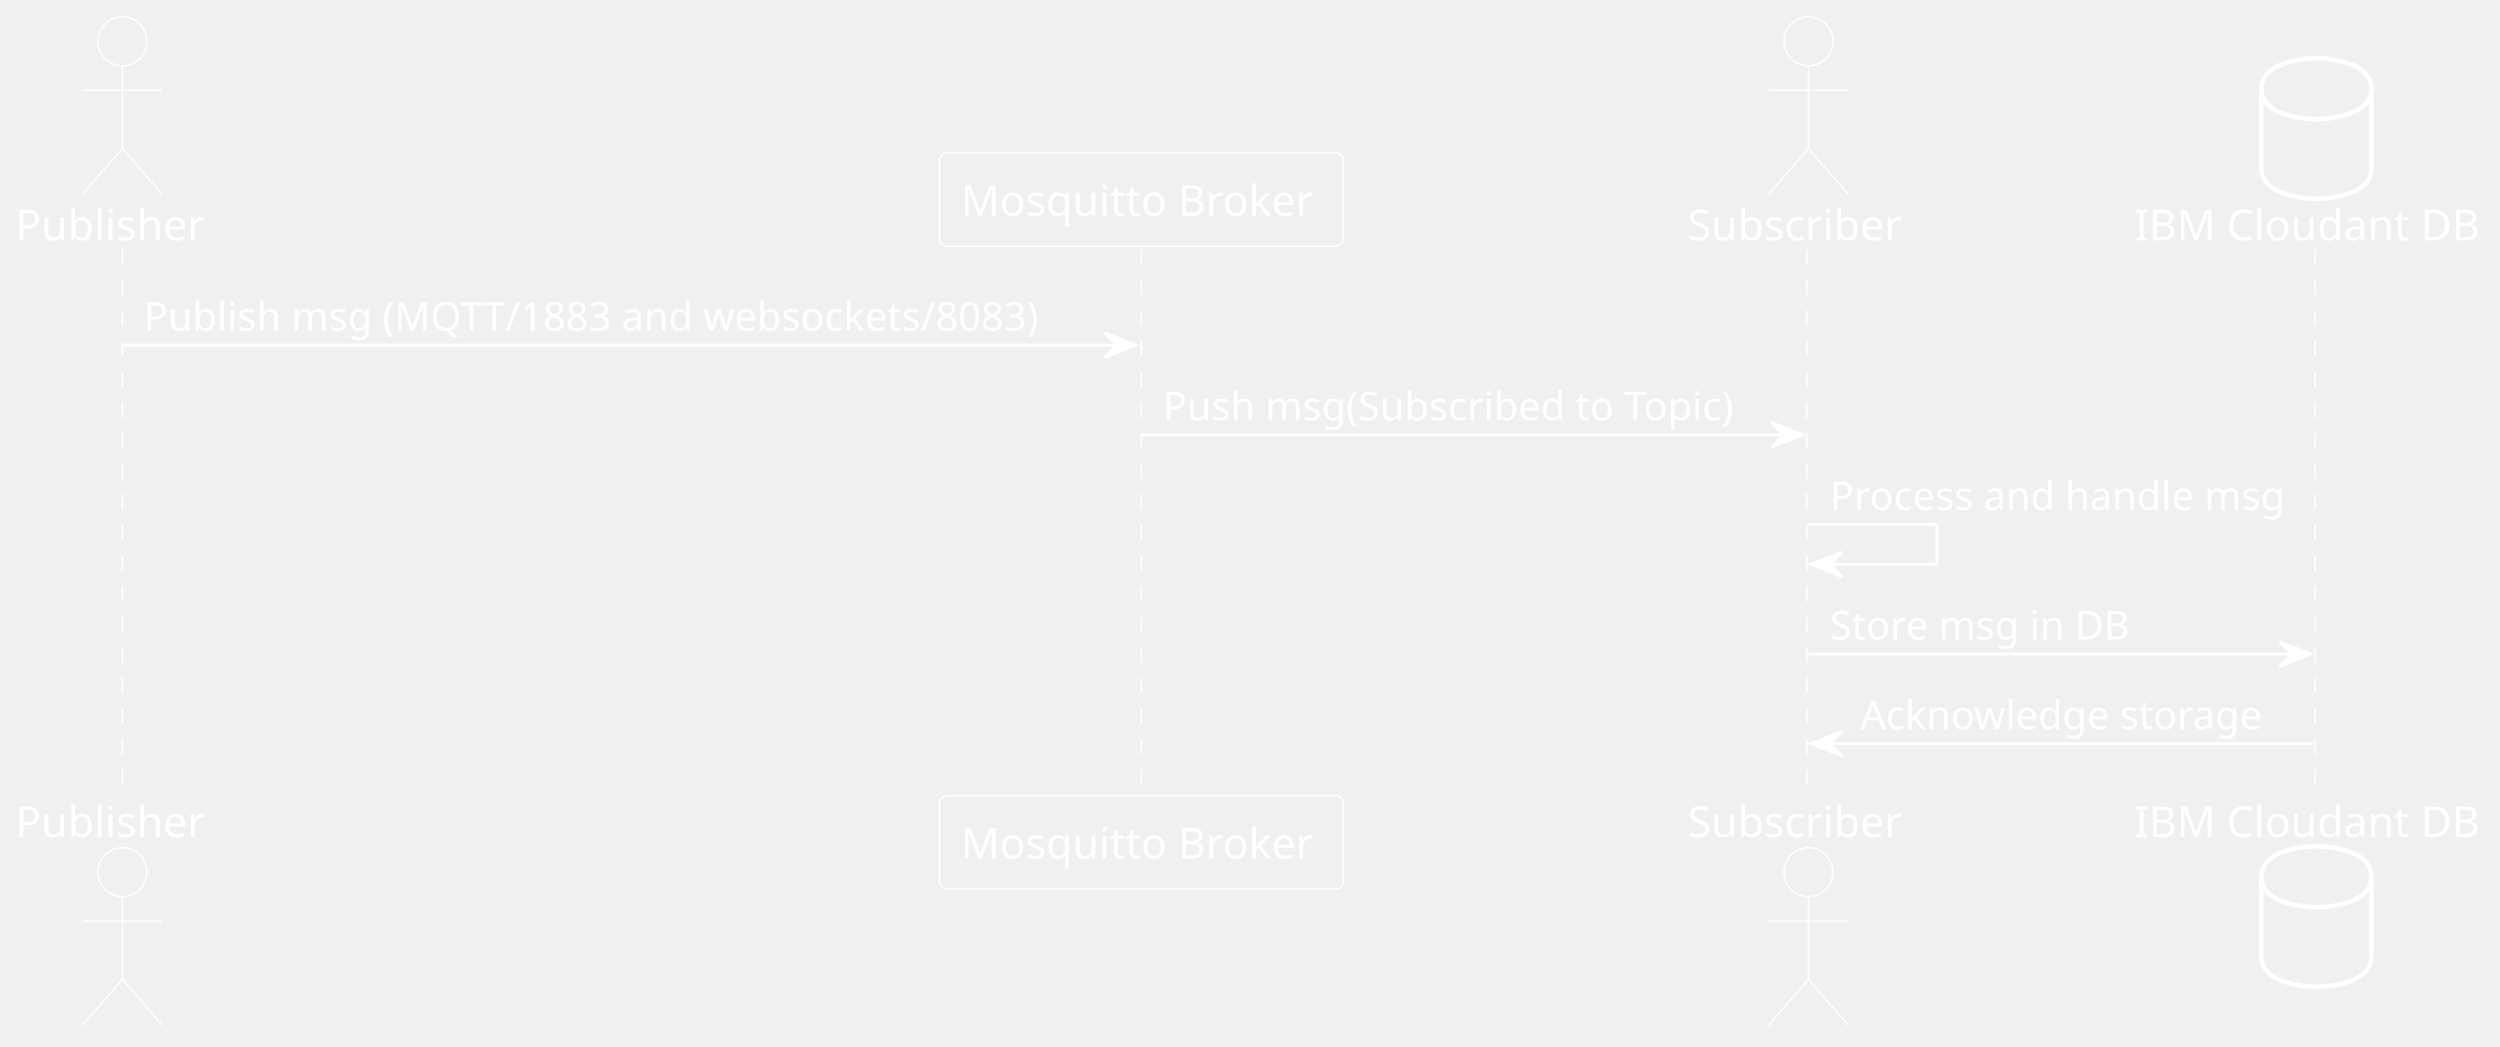
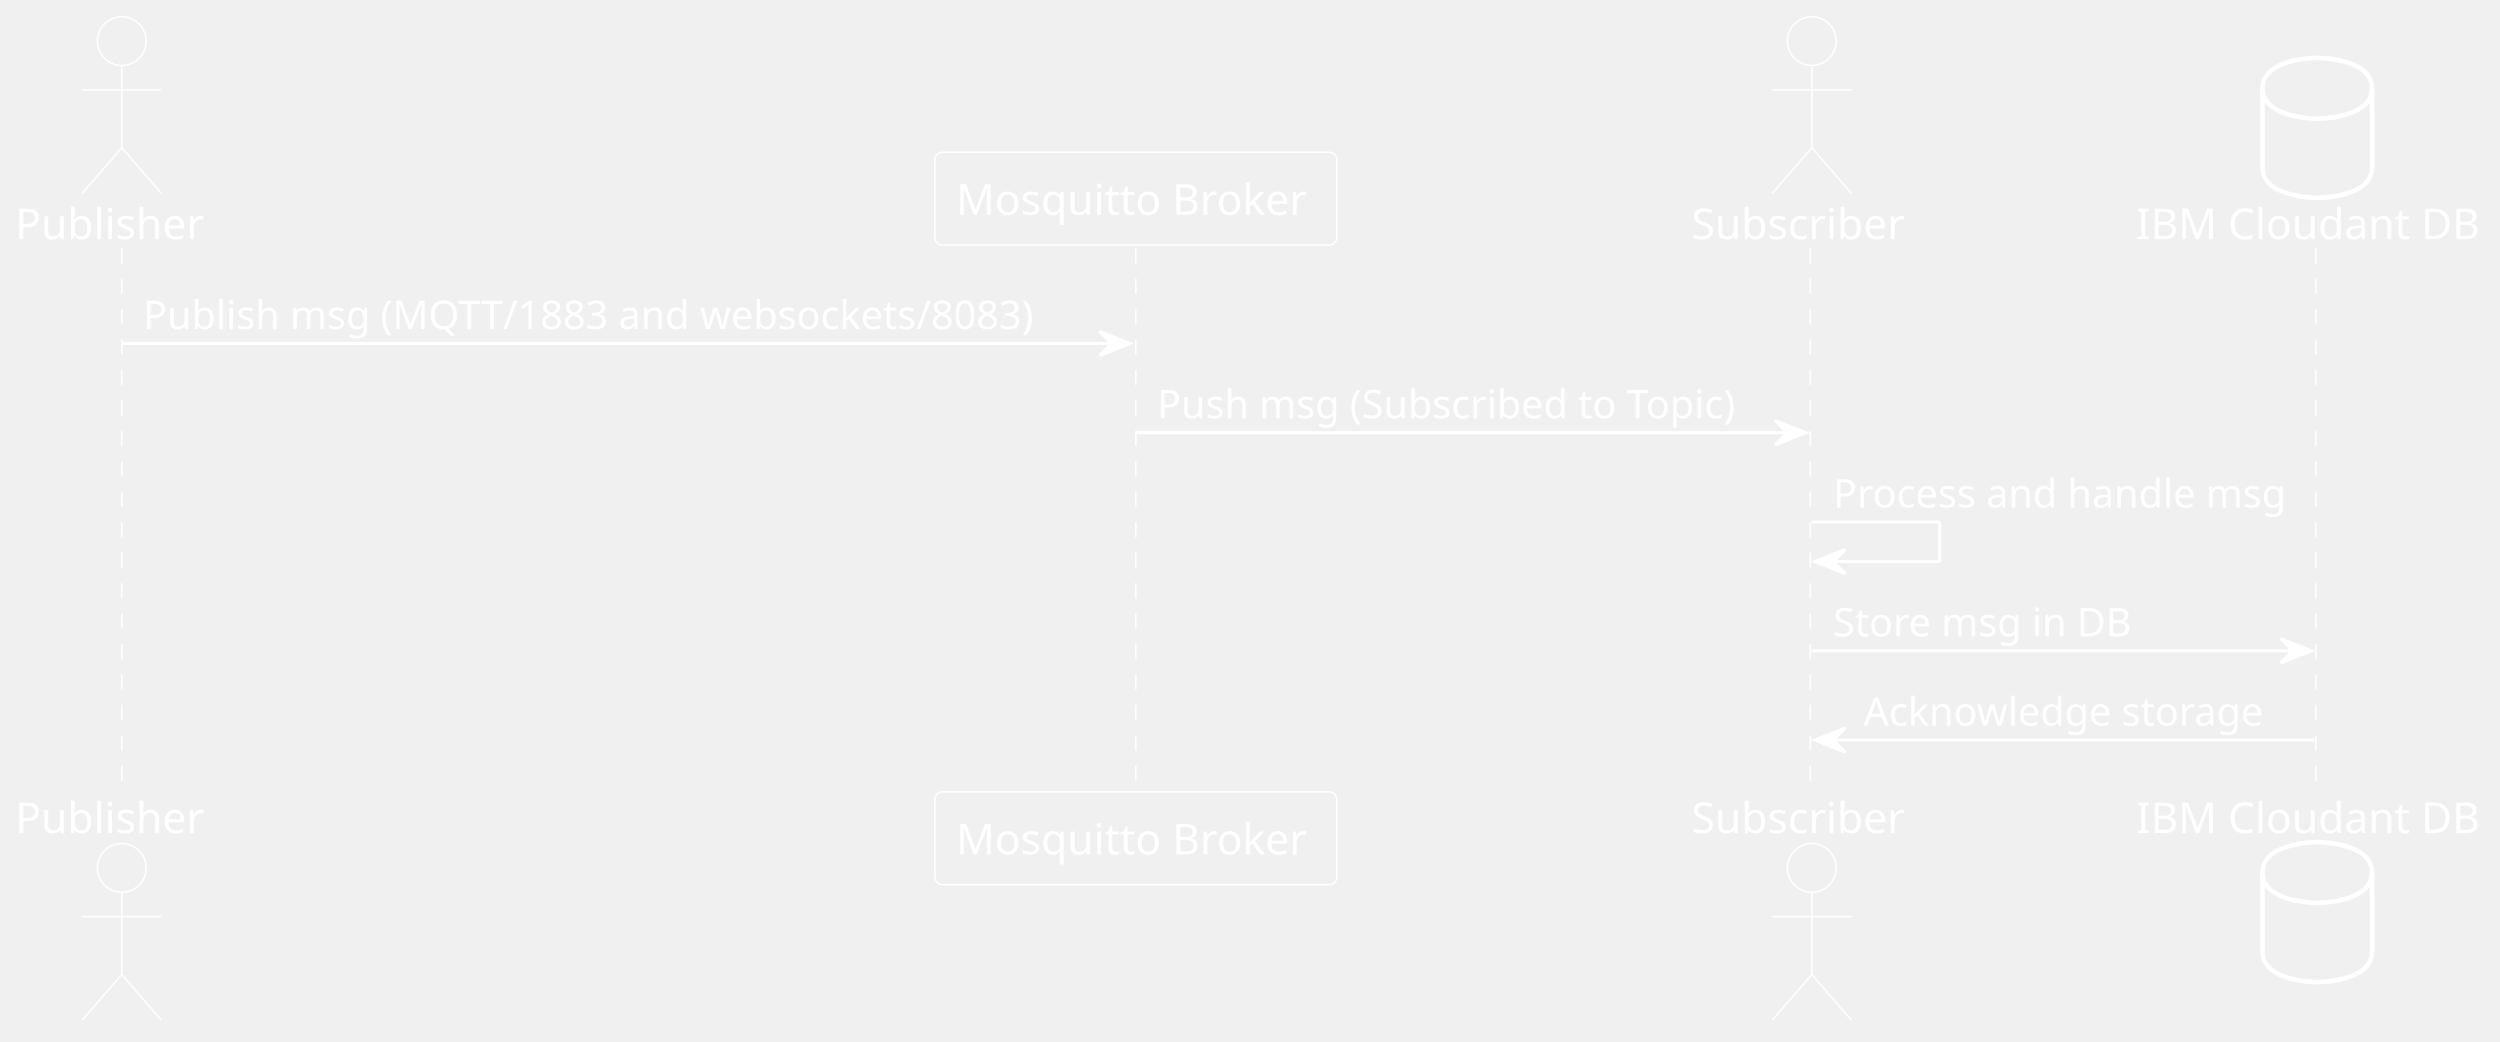
- <svg xmlns="http://www.w3.org/2000/svg" contentStyleType="text/css" height="342px" preserveAspectRatio="none" style="width:817px;height:342px;" version="1.1" viewBox="0 0 817 342" width="817px" zoomAndPan="magnify">
+ <svg xmlns="http://www.w3.org/2000/svg" contentStyleType="text/css" height="342px" preserveAspectRatio="none" style="width:821px;height:342px;" version="1.1" viewBox="0 0 821 342" width="821px" zoomAndPan="magnify">
  <defs />
  <g>
    <line style="stroke:#FFFFFF;stroke-width:0.5;stroke-dasharray:5.0,5.0;" x1="40" x2="40" y1="81.488" y2="261.041" />
    <line style="stroke:#FFFFFF;stroke-width:0.5;stroke-dasharray:5.0,5.0;" x1="373" x2="373" y1="81.488" y2="261.041" />
-     <line style="stroke:#FFFFFF;stroke-width:0.5;stroke-dasharray:5.0,5.0;" x1="590.5" x2="590.5" y1="81.488" y2="261.041" />
-     <line style="stroke:#FFFFFF;stroke-width:0.5;stroke-dasharray:5.0,5.0;" x1="756.5" x2="756.5" y1="81.488" y2="261.041" />
+     <line style="stroke:#FFFFFF;stroke-width:0.5;stroke-dasharray:5.0,5.0;" x1="594.5" x2="594.5" y1="81.488" y2="261.041" />
+     <line style="stroke:#FFFFFF;stroke-width:0.5;stroke-dasharray:5.0,5.0;" x1="760.5" x2="760.5" y1="81.488" y2="261.041" />
    <text fill="#FFFFFF" font-family="sans-serif" font-size="14" lengthAdjust="spacing" textLength="64" x="5" y="78.535">Publisher</text>
    <ellipse cx="40" cy="13.5" fill="none" rx="8" ry="8" style="stroke:#FFFFFF;stroke-width:0.5;" />
    <path d="M40,21.5 L40,48.5 M27,29.5 L53,29.5 M40,48.5 L27,63.5 M40,48.5 L53,63.5 " fill="none" style="stroke:#FFFFFF;stroke-width:0.5;" />
    <text fill="#FFFFFF" font-family="sans-serif" font-size="14" lengthAdjust="spacing" textLength="64" x="5" y="273.576">Publisher</text>
    <ellipse cx="40" cy="285.029" fill="none" rx="8" ry="8" style="stroke:#FFFFFF;stroke-width:0.5;" />
    <path d="M40,293.029 L40,320.029 M27,301.029 L53,301.029 M40,320.029 L27,335.029 M40,320.029 L53,335.029 " fill="none" style="stroke:#FFFFFF;stroke-width:0.5;" />
    <rect fill="none" height="30.488" rx="2.5" ry="2.5" style="stroke:#FFFFFF;stroke-width:0.5;" width="132" x="307" y="50" />
    <text fill="#FFFFFF" font-family="sans-serif" font-size="14" lengthAdjust="spacing" textLength="118" x="314" y="70.535">Mosquitto Broker</text>
    <rect fill="none" height="30.488" rx="2.5" ry="2.5" style="stroke:#FFFFFF;stroke-width:0.5;" width="132" x="307" y="260.041" />
    <text fill="#FFFFFF" font-family="sans-serif" font-size="14" lengthAdjust="spacing" textLength="118" x="314" y="280.576">Mosquitto Broker</text>
-     <text fill="#FFFFFF" font-family="sans-serif" font-size="14" lengthAdjust="spacing" textLength="73" x="551.5" y="78.535">Subscriber</text>
-     <ellipse cx="591" cy="13.5" fill="none" rx="8" ry="8" style="stroke:#FFFFFF;stroke-width:0.5;" />
-     <path d="M591,21.5 L591,48.5 M578,29.5 L604,29.5 M591,48.5 L578,63.5 M591,48.5 L604,63.5 " fill="none" style="stroke:#FFFFFF;stroke-width:0.5;" />
-     <text fill="#FFFFFF" font-family="sans-serif" font-size="14" lengthAdjust="spacing" textLength="73" x="551.5" y="273.576">Subscriber</text>
-     <ellipse cx="591" cy="285.029" fill="none" rx="8" ry="8" style="stroke:#FFFFFF;stroke-width:0.5;" />
-     <path d="M591,293.029 L591,320.029 M578,301.029 L604,301.029 M591,320.029 L578,335.029 M591,320.029 L604,335.029 " fill="none" style="stroke:#FFFFFF;stroke-width:0.5;" />
-     <text fill="#FFFFFF" font-family="sans-serif" font-size="14" lengthAdjust="spacing" textLength="113" x="697.5" y="78.535">IBM Cloudant DB</text>
-     <path d="M739,29 C739,19 757,19 757,19 C757,19 775,19 775,29 L775,55 C775,65 757,65 757,65 C757,65 739,65 739,55 L739,29 " fill="none" style="stroke:#FFFFFF;stroke-width:1.5;" />
-     <path d="M739,29 C739,39 757,39 757,39 C757,39 775,39 775,29 " fill="none" style="stroke:#FFFFFF;stroke-width:1.5;" />
-     <text fill="#FFFFFF" font-family="sans-serif" font-size="14" lengthAdjust="spacing" textLength="113" x="697.5" y="273.576">IBM Cloudant DB</text>
-     <path d="M739,286.529 C739,276.529 757,276.529 757,276.529 C757,276.529 775,276.529 775,286.529 L775,312.529 C775,322.529 757,322.529 757,322.529 C757,322.529 739,322.529 739,312.529 L739,286.529 " fill="none" style="stroke:#FFFFFF;stroke-width:1.5;" />
-     <path d="M739,286.529 C739,296.529 757,296.529 757,296.529 C757,296.529 775,296.529 775,286.529 " fill="none" style="stroke:#FFFFFF;stroke-width:1.5;" />
+     <text fill="#FFFFFF" font-family="sans-serif" font-size="14" lengthAdjust="spacing" textLength="73" x="555.5" y="78.535">Subscriber</text>
+     <ellipse cx="595" cy="13.5" fill="none" rx="8" ry="8" style="stroke:#FFFFFF;stroke-width:0.5;" />
+     <path d="M595,21.5 L595,48.5 M582,29.5 L608,29.5 M595,48.5 L582,63.5 M595,48.5 L608,63.5 " fill="none" style="stroke:#FFFFFF;stroke-width:0.5;" />
+     <text fill="#FFFFFF" font-family="sans-serif" font-size="14" lengthAdjust="spacing" textLength="73" x="555.5" y="273.576">Subscriber</text>
+     <ellipse cx="595" cy="285.029" fill="none" rx="8" ry="8" style="stroke:#FFFFFF;stroke-width:0.5;" />
+     <path d="M595,293.029 L595,320.029 M582,301.029 L608,301.029 M595,320.029 L582,335.029 M595,320.029 L608,335.029 " fill="none" style="stroke:#FFFFFF;stroke-width:0.5;" />
+     <text fill="#FFFFFF" font-family="sans-serif" font-size="14" lengthAdjust="spacing" textLength="113" x="701.5" y="78.535">IBM Cloudant DB</text>
+     <path d="M743,29 C743,19 761,19 761,19 C761,19 779,19 779,29 L779,55 C779,65 761,65 761,65 C761,65 743,65 743,55 L743,29 " fill="none" style="stroke:#FFFFFF;stroke-width:1.5;" />
+     <path d="M743,29 C743,39 761,39 761,39 C761,39 779,39 779,29 " fill="none" style="stroke:#FFFFFF;stroke-width:1.5;" />
+     <text fill="#FFFFFF" font-family="sans-serif" font-size="14" lengthAdjust="spacing" textLength="113" x="701.5" y="273.576">IBM Cloudant DB</text>
+     <path d="M743,286.529 C743,276.529 761,276.529 761,276.529 C761,276.529 779,276.529 779,286.529 L779,312.529 C779,322.529 761,322.529 761,322.529 C761,322.529 743,322.529 743,312.529 L743,286.529 " fill="none" style="stroke:#FFFFFF;stroke-width:1.5;" />
+     <path d="M743,286.529 C743,296.529 761,296.529 761,296.529 C761,296.529 779,296.529 779,286.529 " fill="none" style="stroke:#FFFFFF;stroke-width:1.5;" />
    <polygon fill="#FFFFFF" points="361,108.799,371,112.799,361,116.799,365,112.799" style="stroke:#FFFFFF;stroke-width:1.0;" />
    <line style="stroke:#FFFFFF;stroke-width:1.0;" x1="40" x2="367" y1="112.799" y2="112.799" />
    <text fill="#FFFFFF" font-family="sans-serif" font-size="13" lengthAdjust="spacing" textLength="309" x="47" y="108.057">Publish msg (MQTT/1883 and websockets/8083)</text>
-     <polygon fill="#FFFFFF" points="579,138.109,589,142.109,579,146.109,583,142.109" style="stroke:#FFFFFF;stroke-width:1.0;" />
-     <line style="stroke:#FFFFFF;stroke-width:1.0;" x1="373" x2="585" y1="142.109" y2="142.109" />
-     <text fill="#FFFFFF" font-family="sans-serif" font-size="13" lengthAdjust="spacing" textLength="194" x="380" y="137.367">Push msg(Subscribed to Topic)</text>
-     <line style="stroke:#FFFFFF;stroke-width:1.0;" x1="591" x2="633" y1="171.42" y2="171.42" />
-     <line style="stroke:#FFFFFF;stroke-width:1.0;" x1="633" x2="633" y1="171.42" y2="184.42" />
-     <line style="stroke:#FFFFFF;stroke-width:1.0;" x1="592" x2="633" y1="184.42" y2="184.42" />
-     <polygon fill="#FFFFFF" points="602,180.42,592,184.42,602,188.42,598,184.42" style="stroke:#FFFFFF;stroke-width:1.0;" />
-     <text fill="#FFFFFF" font-family="sans-serif" font-size="13" lengthAdjust="spacing" textLength="152" x="598" y="166.678">Process and handle msg</text>
-     <polygon fill="#FFFFFF" points="745,209.731,755,213.731,745,217.731,749,213.731" style="stroke:#FFFFFF;stroke-width:1.0;" />
-     <line style="stroke:#FFFFFF;stroke-width:1.0;" x1="591" x2="751" y1="213.731" y2="213.731" />
-     <text fill="#FFFFFF" font-family="sans-serif" font-size="13" lengthAdjust="spacing" textLength="100" x="598" y="208.988">Store msg in DB</text>
-     <polygon fill="#FFFFFF" points="602,239.041,592,243.041,602,247.041,598,243.041" style="stroke:#FFFFFF;stroke-width:1.0;" />
-     <line style="stroke:#FFFFFF;stroke-width:1.0;" x1="596" x2="756" y1="243.041" y2="243.041" />
-     <text fill="#FFFFFF" font-family="sans-serif" font-size="13" lengthAdjust="spacing" textLength="135" x="608" y="238.299">Acknowledge storage</text>
+     <polygon fill="#FFFFFF" points="583,138.109,593,142.109,583,146.109,587,142.109" style="stroke:#FFFFFF;stroke-width:1.0;" />
+     <line style="stroke:#FFFFFF;stroke-width:1.0;" x1="373" x2="589" y1="142.109" y2="142.109" />
+     <text fill="#FFFFFF" font-family="sans-serif" font-size="13" lengthAdjust="spacing" textLength="198" x="380" y="137.367">Push msg (Subscribed to Topic)</text>
+     <line style="stroke:#FFFFFF;stroke-width:1.0;" x1="595" x2="637" y1="171.42" y2="171.42" />
+     <line style="stroke:#FFFFFF;stroke-width:1.0;" x1="637" x2="637" y1="171.42" y2="184.42" />
+     <line style="stroke:#FFFFFF;stroke-width:1.0;" x1="596" x2="637" y1="184.42" y2="184.42" />
+     <polygon fill="#FFFFFF" points="606,180.42,596,184.42,606,188.42,602,184.42" style="stroke:#FFFFFF;stroke-width:1.0;" />
+     <text fill="#FFFFFF" font-family="sans-serif" font-size="13" lengthAdjust="spacing" textLength="152" x="602" y="166.678">Process and handle msg</text>
+     <polygon fill="#FFFFFF" points="749,209.731,759,213.731,749,217.731,753,213.731" style="stroke:#FFFFFF;stroke-width:1.0;" />
+     <line style="stroke:#FFFFFF;stroke-width:1.0;" x1="595" x2="755" y1="213.731" y2="213.731" />
+     <text fill="#FFFFFF" font-family="sans-serif" font-size="13" lengthAdjust="spacing" textLength="100" x="602" y="208.988">Store msg in DB</text>
+     <polygon fill="#FFFFFF" points="606,239.041,596,243.041,606,247.041,602,243.041" style="stroke:#FFFFFF;stroke-width:1.0;" />
+     <line style="stroke:#FFFFFF;stroke-width:1.0;" x1="600" x2="760" y1="243.041" y2="243.041" />
+     <text fill="#FFFFFF" font-family="sans-serif" font-size="13" lengthAdjust="spacing" textLength="135" x="612" y="238.299">Acknowledge storage</text>
  </g>
</svg>
